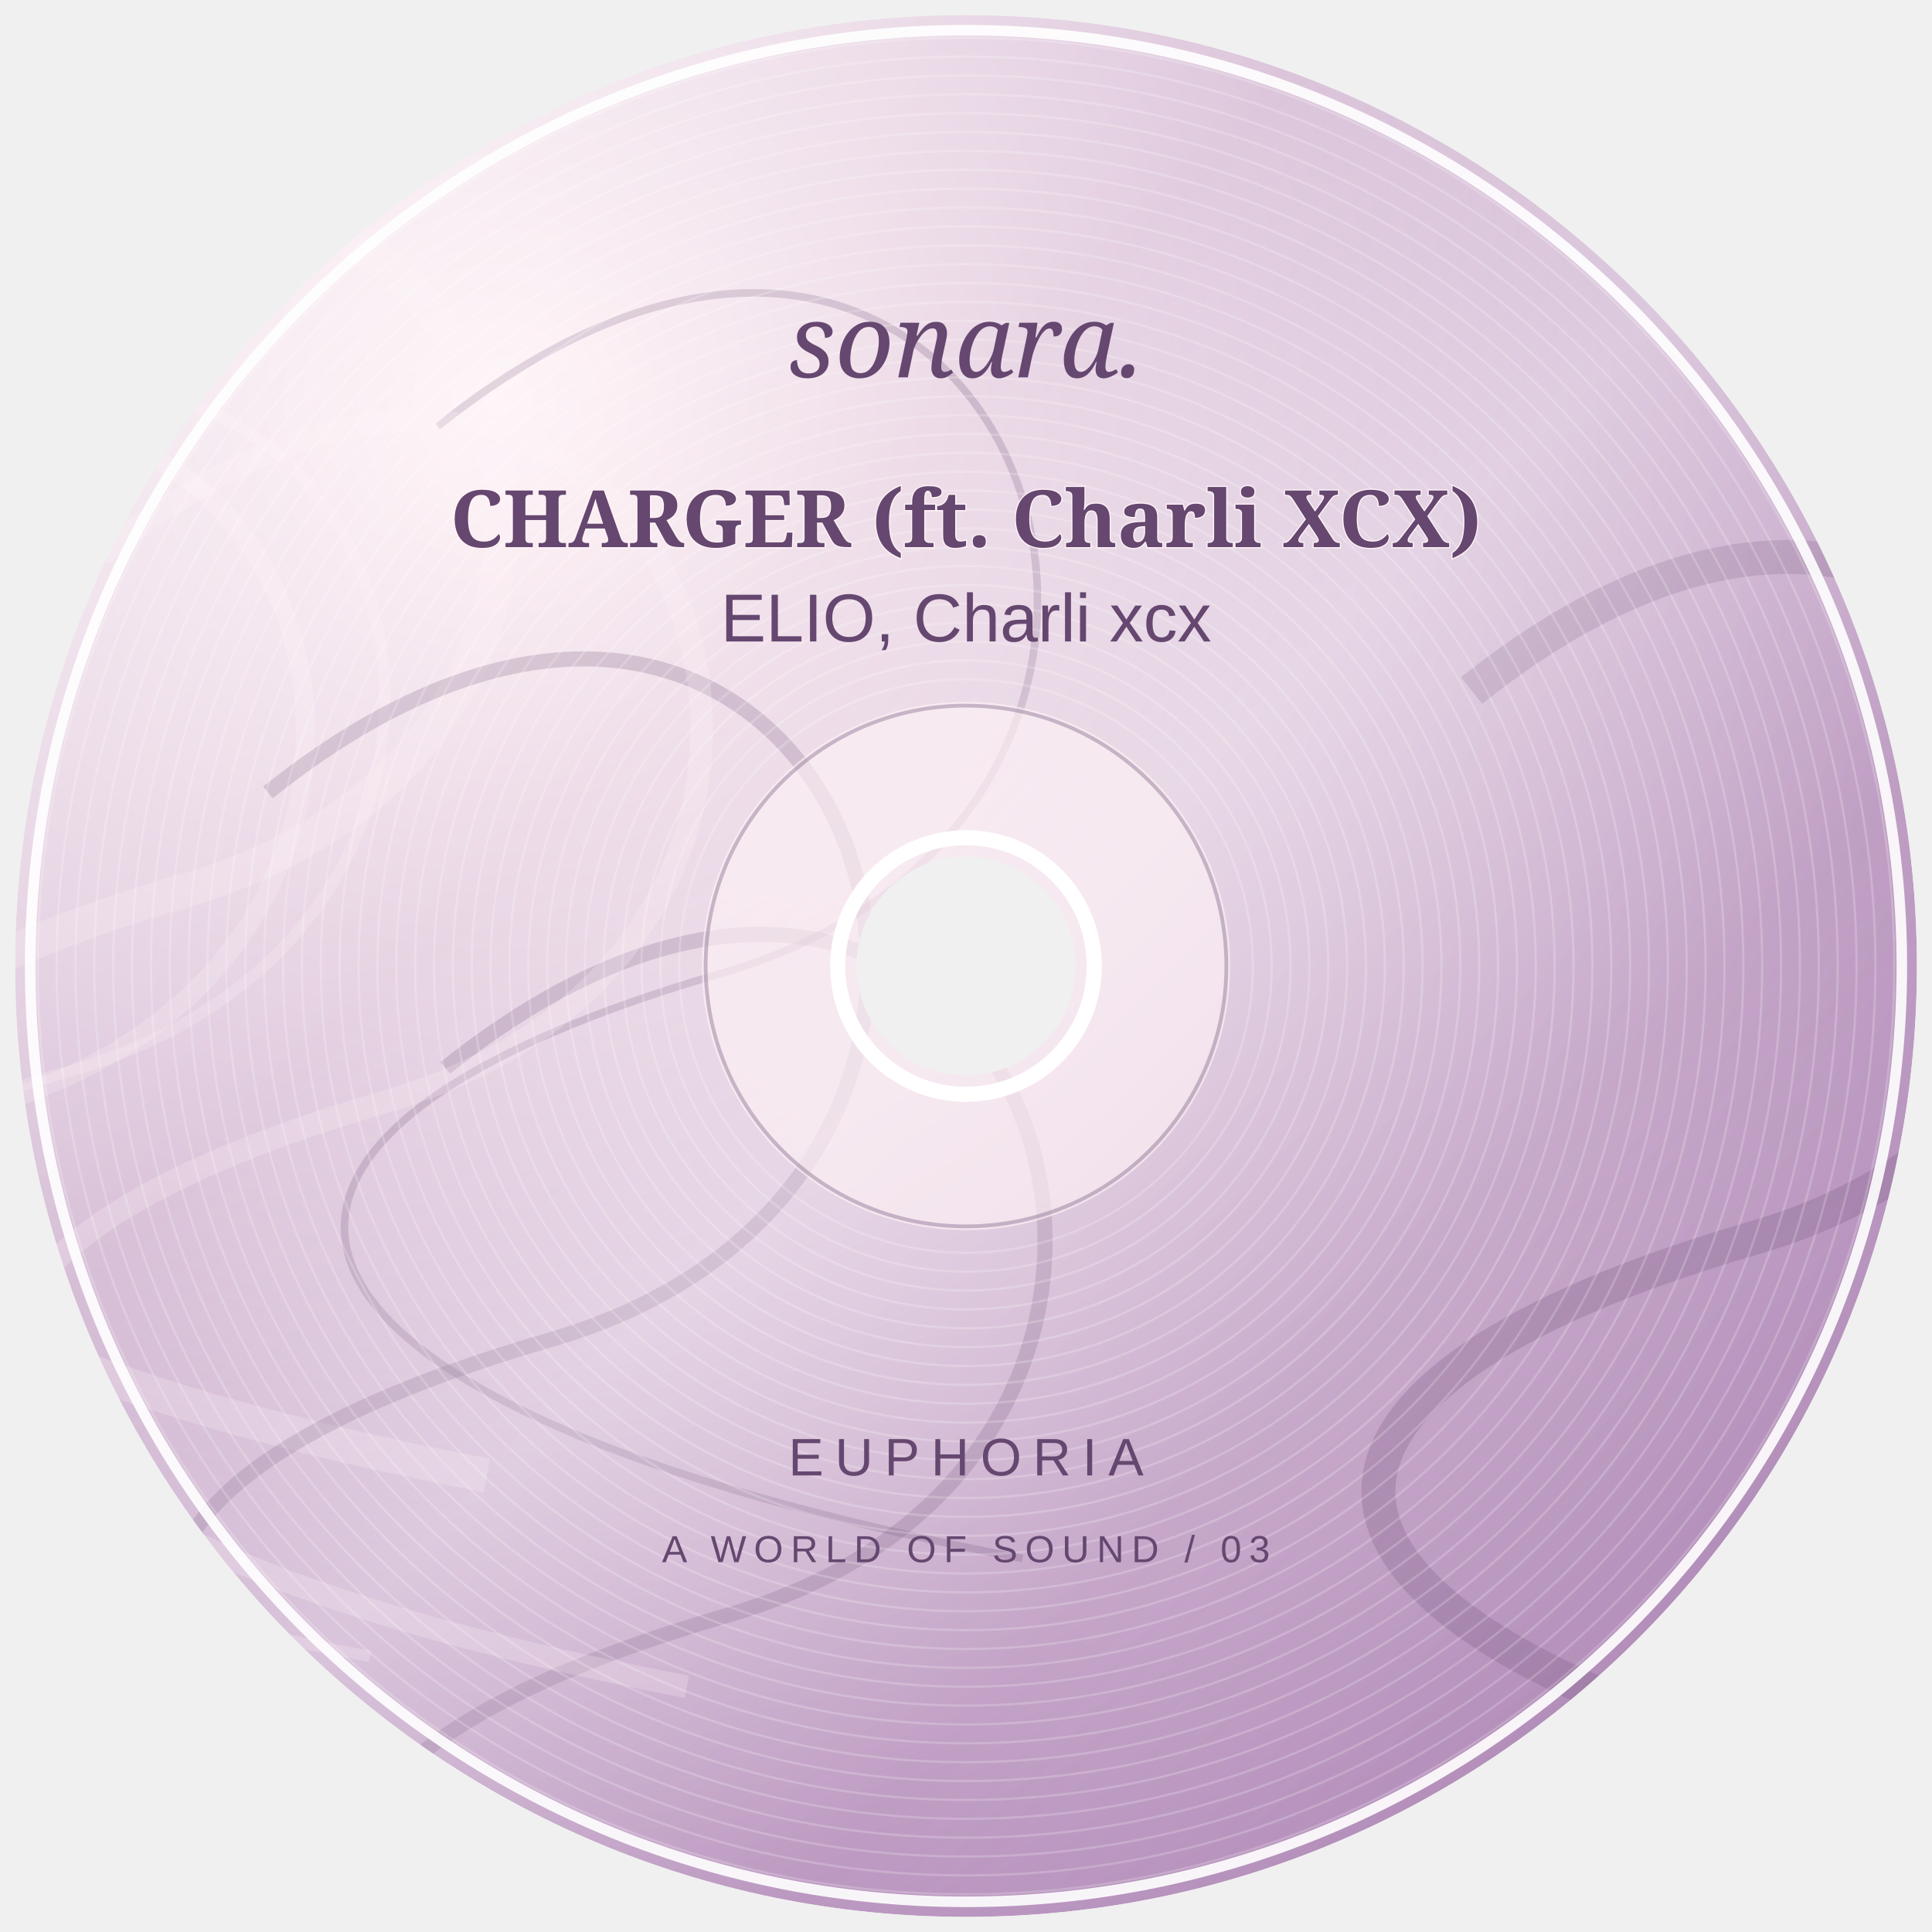
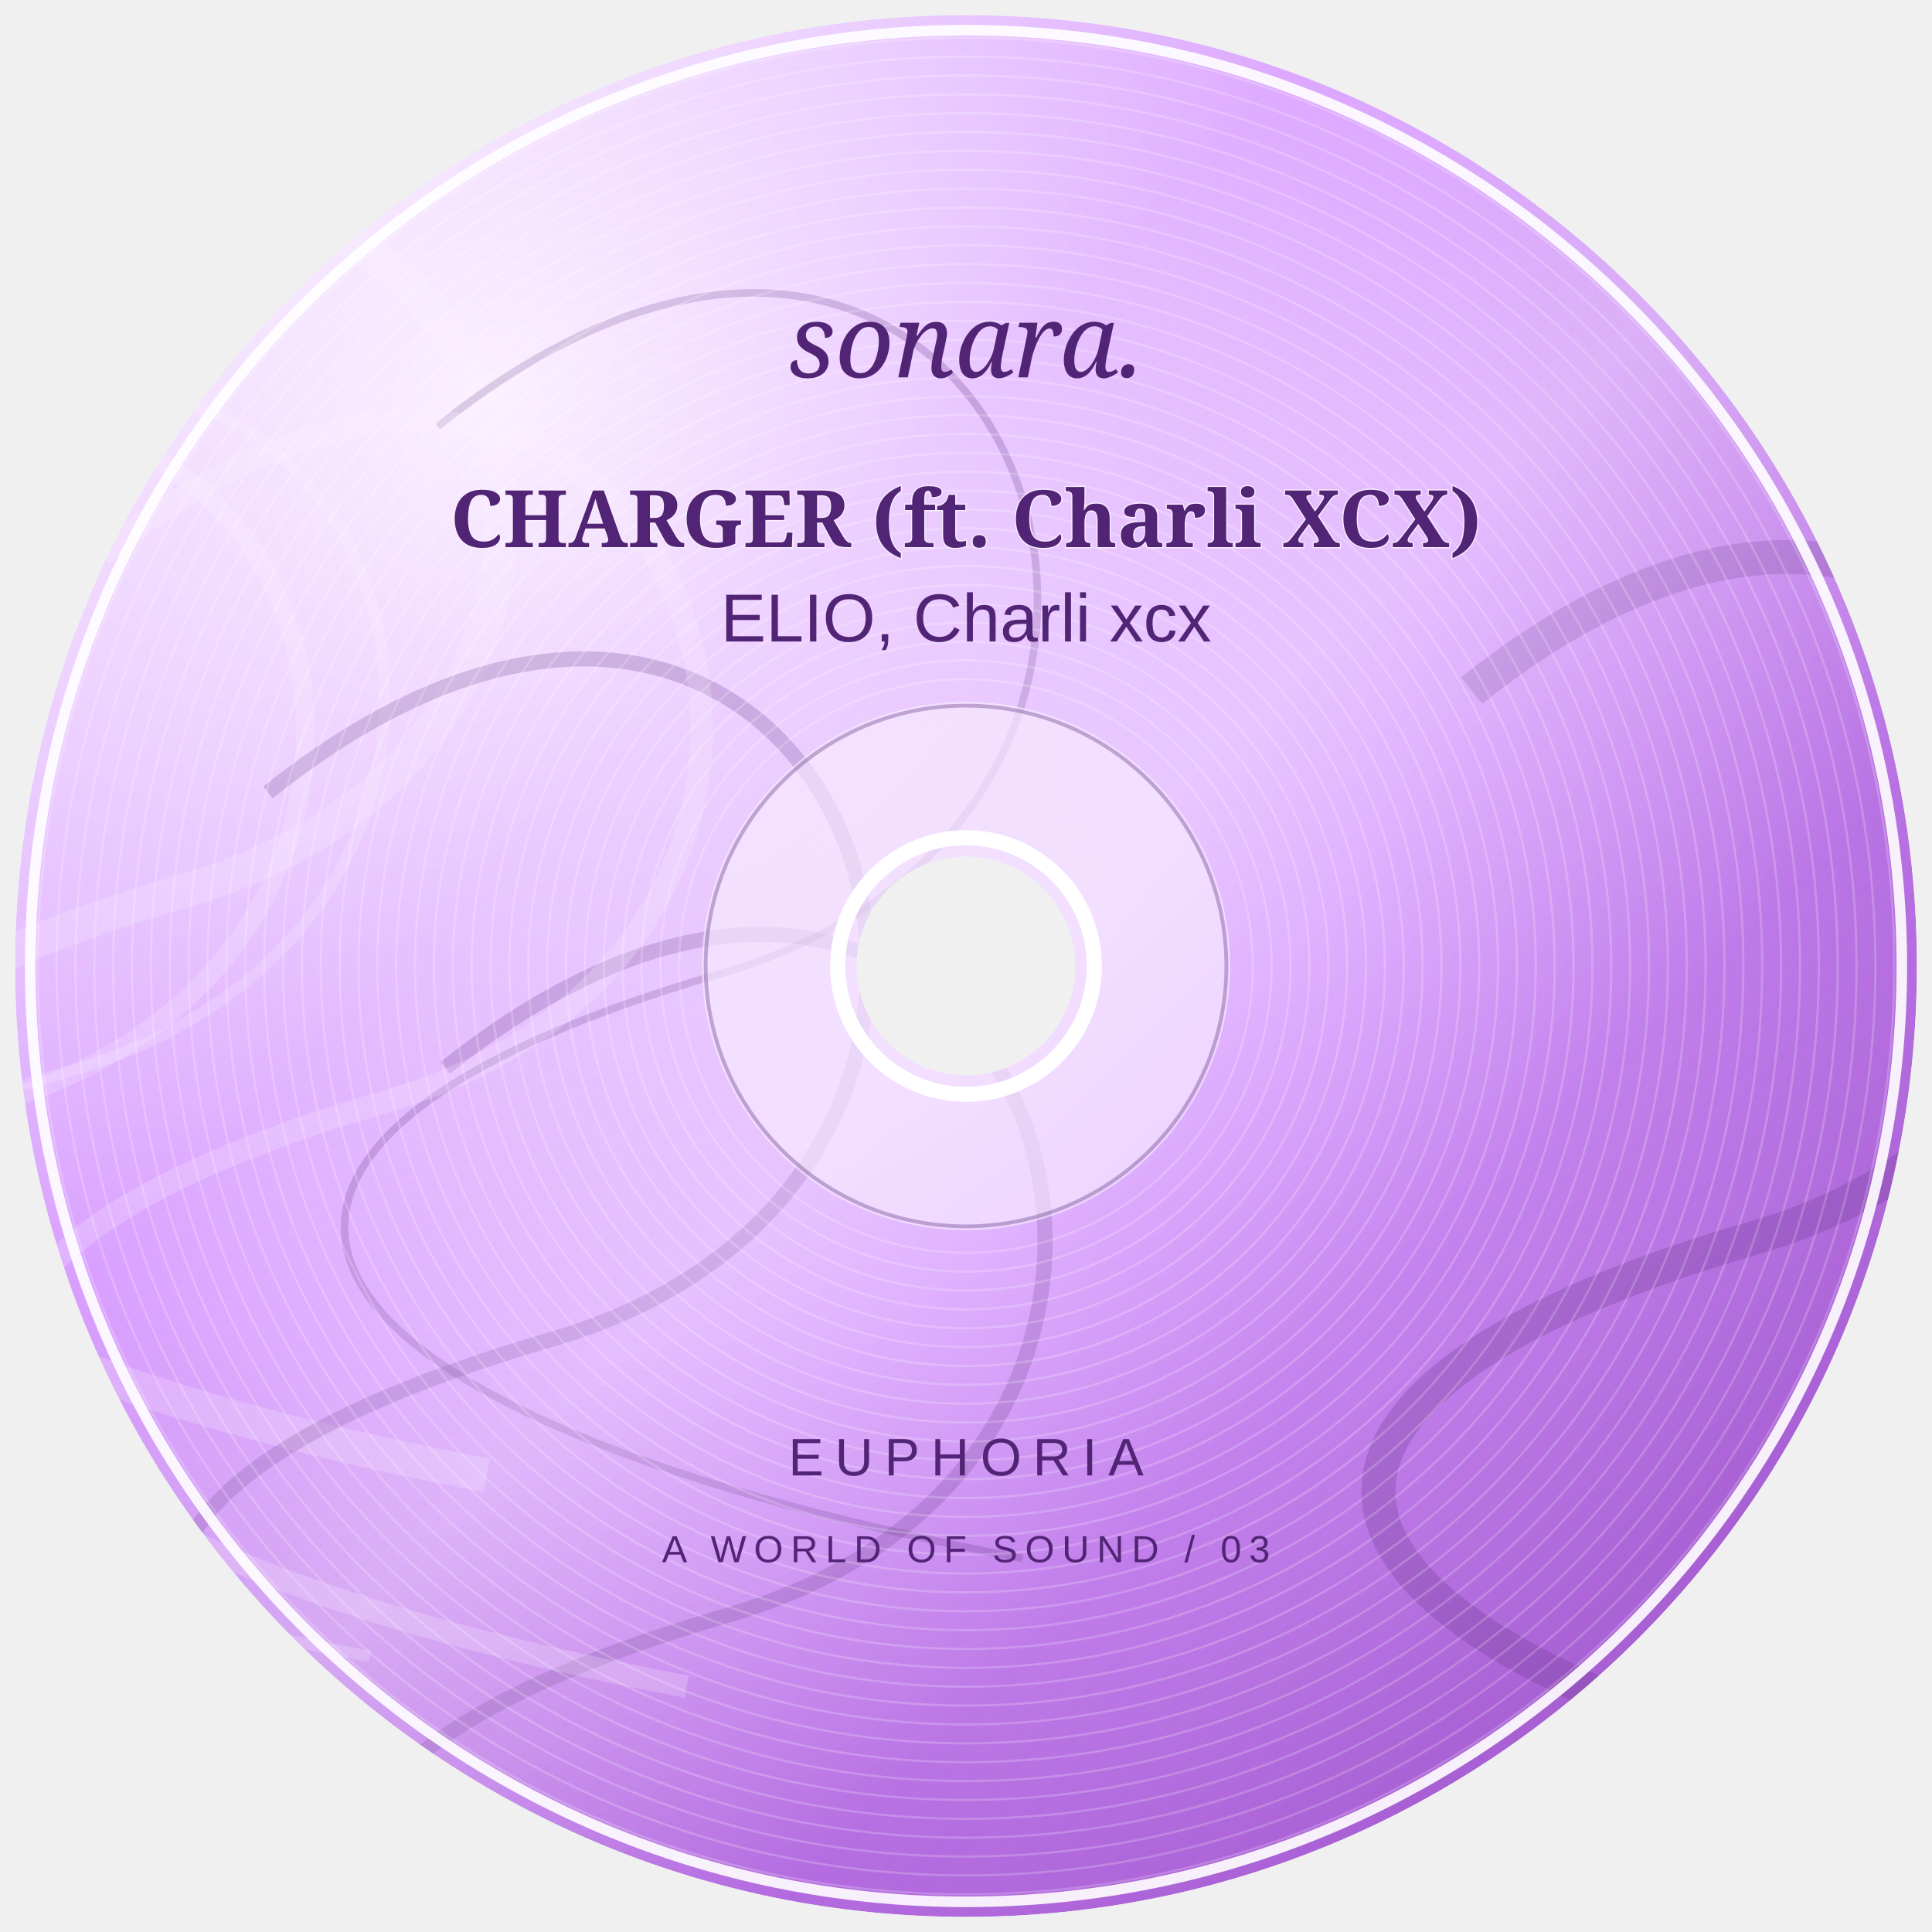
<svg xmlns="http://www.w3.org/2000/svg" width="512" height="512" viewBox="0 0 512 512">
  <defs>
    <radialGradient id="base" cx="25%" cy="20%" r="90%">
-       <stop stop-color="#fff3f6" />
-       <stop offset=".57" stop-color="#d7bfd7" />
-       <stop offset="1" stop-color="#b38dba" />
+       <stop stop-color="#f9edff" />
+       <stop offset=".57" stop-color="#d9a0ff" />
+       <stop offset="1" stop-color="#a75ad5" />
    </radialGradient>
    <linearGradient id="shine" x1="0" y1="0" x2="1" y2="1">
      <stop stop-color="white" stop-opacity=".5" />
      <stop offset=".35" stop-color="white" stop-opacity="0" />
      <stop offset=".51" stop-color="white" stop-opacity=".30" />
      <stop offset=".7" stop-color="white" stop-opacity="0" />
-       <stop offset="1" stop-color="#654770" stop-opacity=".16" />
+       <stop offset="1" stop-color="#522475" stop-opacity=".16" />
    </linearGradient>
    <mask id="cut">
      <circle cx="256" cy="256" r="252" fill="white" />
      <circle cx="256" cy="256" r="29" fill="black" />
    </mask>
    <filter id="mist">
      <feGaussianBlur stdDeviation="23" />
    </filter>
  </defs>
  <g mask="url(#cut)">
    <circle cx="256" cy="256" r="252" fill="url(#base)" />
-     <path d="M390 183 c 150 -120 230 100 75 145 s -130 115 80 155" fill="none" stroke="#654770" stroke-width="9" opacity=".23" />
-     <path d="M-26 91 c 150 -120 230 100 75 145 s -130 115 80 155" fill="none" stroke="#fff3f6" stroke-width="9" opacity=".23" />
-     <path d="M116 113 c 150 -120 230 100 75 145 s -130 115 80 155" fill="none" stroke="#654770" stroke-width="2" opacity=".23" />
-     <path d="M-57 139 c 150 -120 230 100 75 145 s -130 115 80 155" fill="none" stroke="#fff3f6" stroke-width="3" opacity=".23" />
-     <path d="M118 283 c 150 -120 230 100 75 145 s -130 115 80 155" fill="none" stroke="#654770" stroke-width="4" opacity=".23" />
-     <path d="M-78 148 c 150 -120 230 100 75 145 s -130 115 80 155" fill="none" stroke="#fff3f6" stroke-width="5" opacity=".23" />
-     <path d="M71 210 c 150 -120 230 100 75 145 s -130 115 80 155" fill="none" stroke="#654770" stroke-width="4" opacity=".23" />
-     <path d="M27 147 c 150 -120 230 100 75 145 s -130 115 80 155" fill="none" stroke="#fff3f6" stroke-width="6" opacity=".23" />
+     <path d="M390 183 c 150 -120 230 100 75 145 s -130 115 80 155" fill="none" stroke="#522475" stroke-width="9" opacity=".23" />
+     <path d="M-26 91 c 150 -120 230 100 75 145 s -130 115 80 155" fill="none" stroke="#f9edff" stroke-width="9" opacity=".23" />
+     <path d="M116 113 c 150 -120 230 100 75 145 s -130 115 80 155" fill="none" stroke="#522475" stroke-width="2" opacity=".23" />
+     <path d="M-57 139 c 150 -120 230 100 75 145 s -130 115 80 155" fill="none" stroke="#f9edff" stroke-width="3" opacity=".23" />
+     <path d="M118 283 c 150 -120 230 100 75 145 s -130 115 80 155" fill="none" stroke="#522475" stroke-width="4" opacity=".23" />
+     <path d="M-78 148 c 150 -120 230 100 75 145 s -130 115 80 155" fill="none" stroke="#f9edff" stroke-width="5" opacity=".23" />
+     <path d="M71 210 c 150 -120 230 100 75 145 s -130 115 80 155" fill="none" stroke="#522475" stroke-width="4" opacity=".23" />
+     <path d="M27 147 c 150 -120 230 100 75 145 s -130 115 80 155" fill="none" stroke="#f9edff" stroke-width="6" opacity=".23" />
    <circle cx="256" cy="256" r="76" fill="none" stroke="white" stroke-width=".6" opacity=".2" />
    <circle cx="256" cy="256" r="81" fill="none" stroke="white" stroke-width=".6" opacity=".2" />
    <circle cx="256" cy="256" r="86" fill="none" stroke="white" stroke-width=".6" opacity=".2" />
    <circle cx="256" cy="256" r="91" fill="none" stroke="white" stroke-width=".6" opacity=".2" />
    <circle cx="256" cy="256" r="96" fill="none" stroke="white" stroke-width=".6" opacity=".2" />
    <circle cx="256" cy="256" r="101" fill="none" stroke="white" stroke-width=".6" opacity=".2" />
    <circle cx="256" cy="256" r="106" fill="none" stroke="white" stroke-width=".6" opacity=".2" />
    <circle cx="256" cy="256" r="111" fill="none" stroke="white" stroke-width=".6" opacity=".2" />
    <circle cx="256" cy="256" r="116" fill="none" stroke="white" stroke-width=".6" opacity=".2" />
    <circle cx="256" cy="256" r="121" fill="none" stroke="white" stroke-width=".6" opacity=".2" />
    <circle cx="256" cy="256" r="126" fill="none" stroke="white" stroke-width=".6" opacity=".2" />
    <circle cx="256" cy="256" r="131" fill="none" stroke="white" stroke-width=".6" opacity=".2" />
    <circle cx="256" cy="256" r="136" fill="none" stroke="white" stroke-width=".6" opacity=".2" />
    <circle cx="256" cy="256" r="141" fill="none" stroke="white" stroke-width=".6" opacity=".2" />
    <circle cx="256" cy="256" r="146" fill="none" stroke="white" stroke-width=".6" opacity=".2" />
    <circle cx="256" cy="256" r="151" fill="none" stroke="white" stroke-width=".6" opacity=".2" />
    <circle cx="256" cy="256" r="156" fill="none" stroke="white" stroke-width=".6" opacity=".2" />
    <circle cx="256" cy="256" r="161" fill="none" stroke="white" stroke-width=".6" opacity=".2" />
    <circle cx="256" cy="256" r="166" fill="none" stroke="white" stroke-width=".6" opacity=".2" />
    <circle cx="256" cy="256" r="171" fill="none" stroke="white" stroke-width=".6" opacity=".2" />
    <circle cx="256" cy="256" r="176" fill="none" stroke="white" stroke-width=".6" opacity=".2" />
    <circle cx="256" cy="256" r="181" fill="none" stroke="white" stroke-width=".6" opacity=".2" />
    <circle cx="256" cy="256" r="186" fill="none" stroke="white" stroke-width=".6" opacity=".2" />
    <circle cx="256" cy="256" r="191" fill="none" stroke="white" stroke-width=".6" opacity=".2" />
    <circle cx="256" cy="256" r="196" fill="none" stroke="white" stroke-width=".6" opacity=".2" />
    <circle cx="256" cy="256" r="201" fill="none" stroke="white" stroke-width=".6" opacity=".2" />
    <circle cx="256" cy="256" r="206" fill="none" stroke="white" stroke-width=".6" opacity=".2" />
    <circle cx="256" cy="256" r="211" fill="none" stroke="white" stroke-width=".6" opacity=".2" />
    <circle cx="256" cy="256" r="216" fill="none" stroke="white" stroke-width=".6" opacity=".2" />
    <circle cx="256" cy="256" r="221" fill="none" stroke="white" stroke-width=".6" opacity=".2" />
    <circle cx="256" cy="256" r="226" fill="none" stroke="white" stroke-width=".6" opacity=".2" />
    <circle cx="256" cy="256" r="231" fill="none" stroke="white" stroke-width=".6" opacity=".2" />
    <circle cx="256" cy="256" r="236" fill="none" stroke="white" stroke-width=".6" opacity=".2" />
    <circle cx="256" cy="256" r="241" fill="none" stroke="white" stroke-width=".6" opacity=".2" />
    <circle cx="256" cy="256" r="246" fill="none" stroke="white" stroke-width=".6" opacity=".2" />
    <circle cx="256" cy="256" r="252" fill="url(#shine)" />
    <circle cx="256" cy="256" r="248" fill="none" stroke="white" stroke-width="2.8" opacity=".9" />
-     <circle cx="256" cy="256" r="70" fill="#fff3f6" opacity=".63" />
-     <circle cx="256" cy="256" r="69" fill="none" stroke="#654770" opacity=".33" />
+     <circle cx="256" cy="256" r="70" fill="#f9edff" opacity=".63" />
+     <circle cx="256" cy="256" r="69" fill="none" stroke="#522475" opacity=".33" />
    <circle cx="256" cy="256" r="34" fill="none" stroke="white" stroke-width="4" />
-     <text x="256" y="100" text-anchor="middle" font-family="Georgia,serif" font-style="italic" font-size="27" fill="#654770">sonara.</text>
-     <text x="256" y="145" text-anchor="middle" font-family="Georgia,serif" font-size="21" font-weight="bold" fill="#654770" stroke="#fff3f6" stroke-width=".6" paint-order="stroke">CHARGER (ft. Charli XCX)</text>
-     <text x="256" y="170" text-anchor="middle" font-family="Arial,sans-serif" font-size="18" fill="#654770">ELIO, Charli xcx</text>
-     <text x="256" y="391" text-anchor="middle" font-family="Arial,sans-serif" font-size="14" letter-spacing="3" fill="#654770">EUPHORIA</text>
-     <text x="256" y="414" text-anchor="middle" font-family="Arial,sans-serif" font-size="10" letter-spacing="2" fill="#654770">A WORLD OF SOUND / 03</text>
+     <text x="256" y="100" text-anchor="middle" font-family="Georgia,serif" font-style="italic" font-size="27" fill="#522475">sonara.</text>
+     <text x="256" y="145" text-anchor="middle" font-family="Georgia,serif" font-size="21" font-weight="bold" fill="#522475" stroke="#f9edff" stroke-width=".6" paint-order="stroke">CHARGER (ft. Charli XCX)</text>
+     <text x="256" y="170" text-anchor="middle" font-family="Arial,sans-serif" font-size="18" fill="#522475">ELIO, Charli xcx</text>
+     <text x="256" y="391" text-anchor="middle" font-family="Arial,sans-serif" font-size="14" letter-spacing="3" fill="#522475">EUPHORIA</text>
+     <text x="256" y="414" text-anchor="middle" font-family="Arial,sans-serif" font-size="10" letter-spacing="2" fill="#522475">A WORLD OF SOUND / 03</text>
  </g>
</svg>
